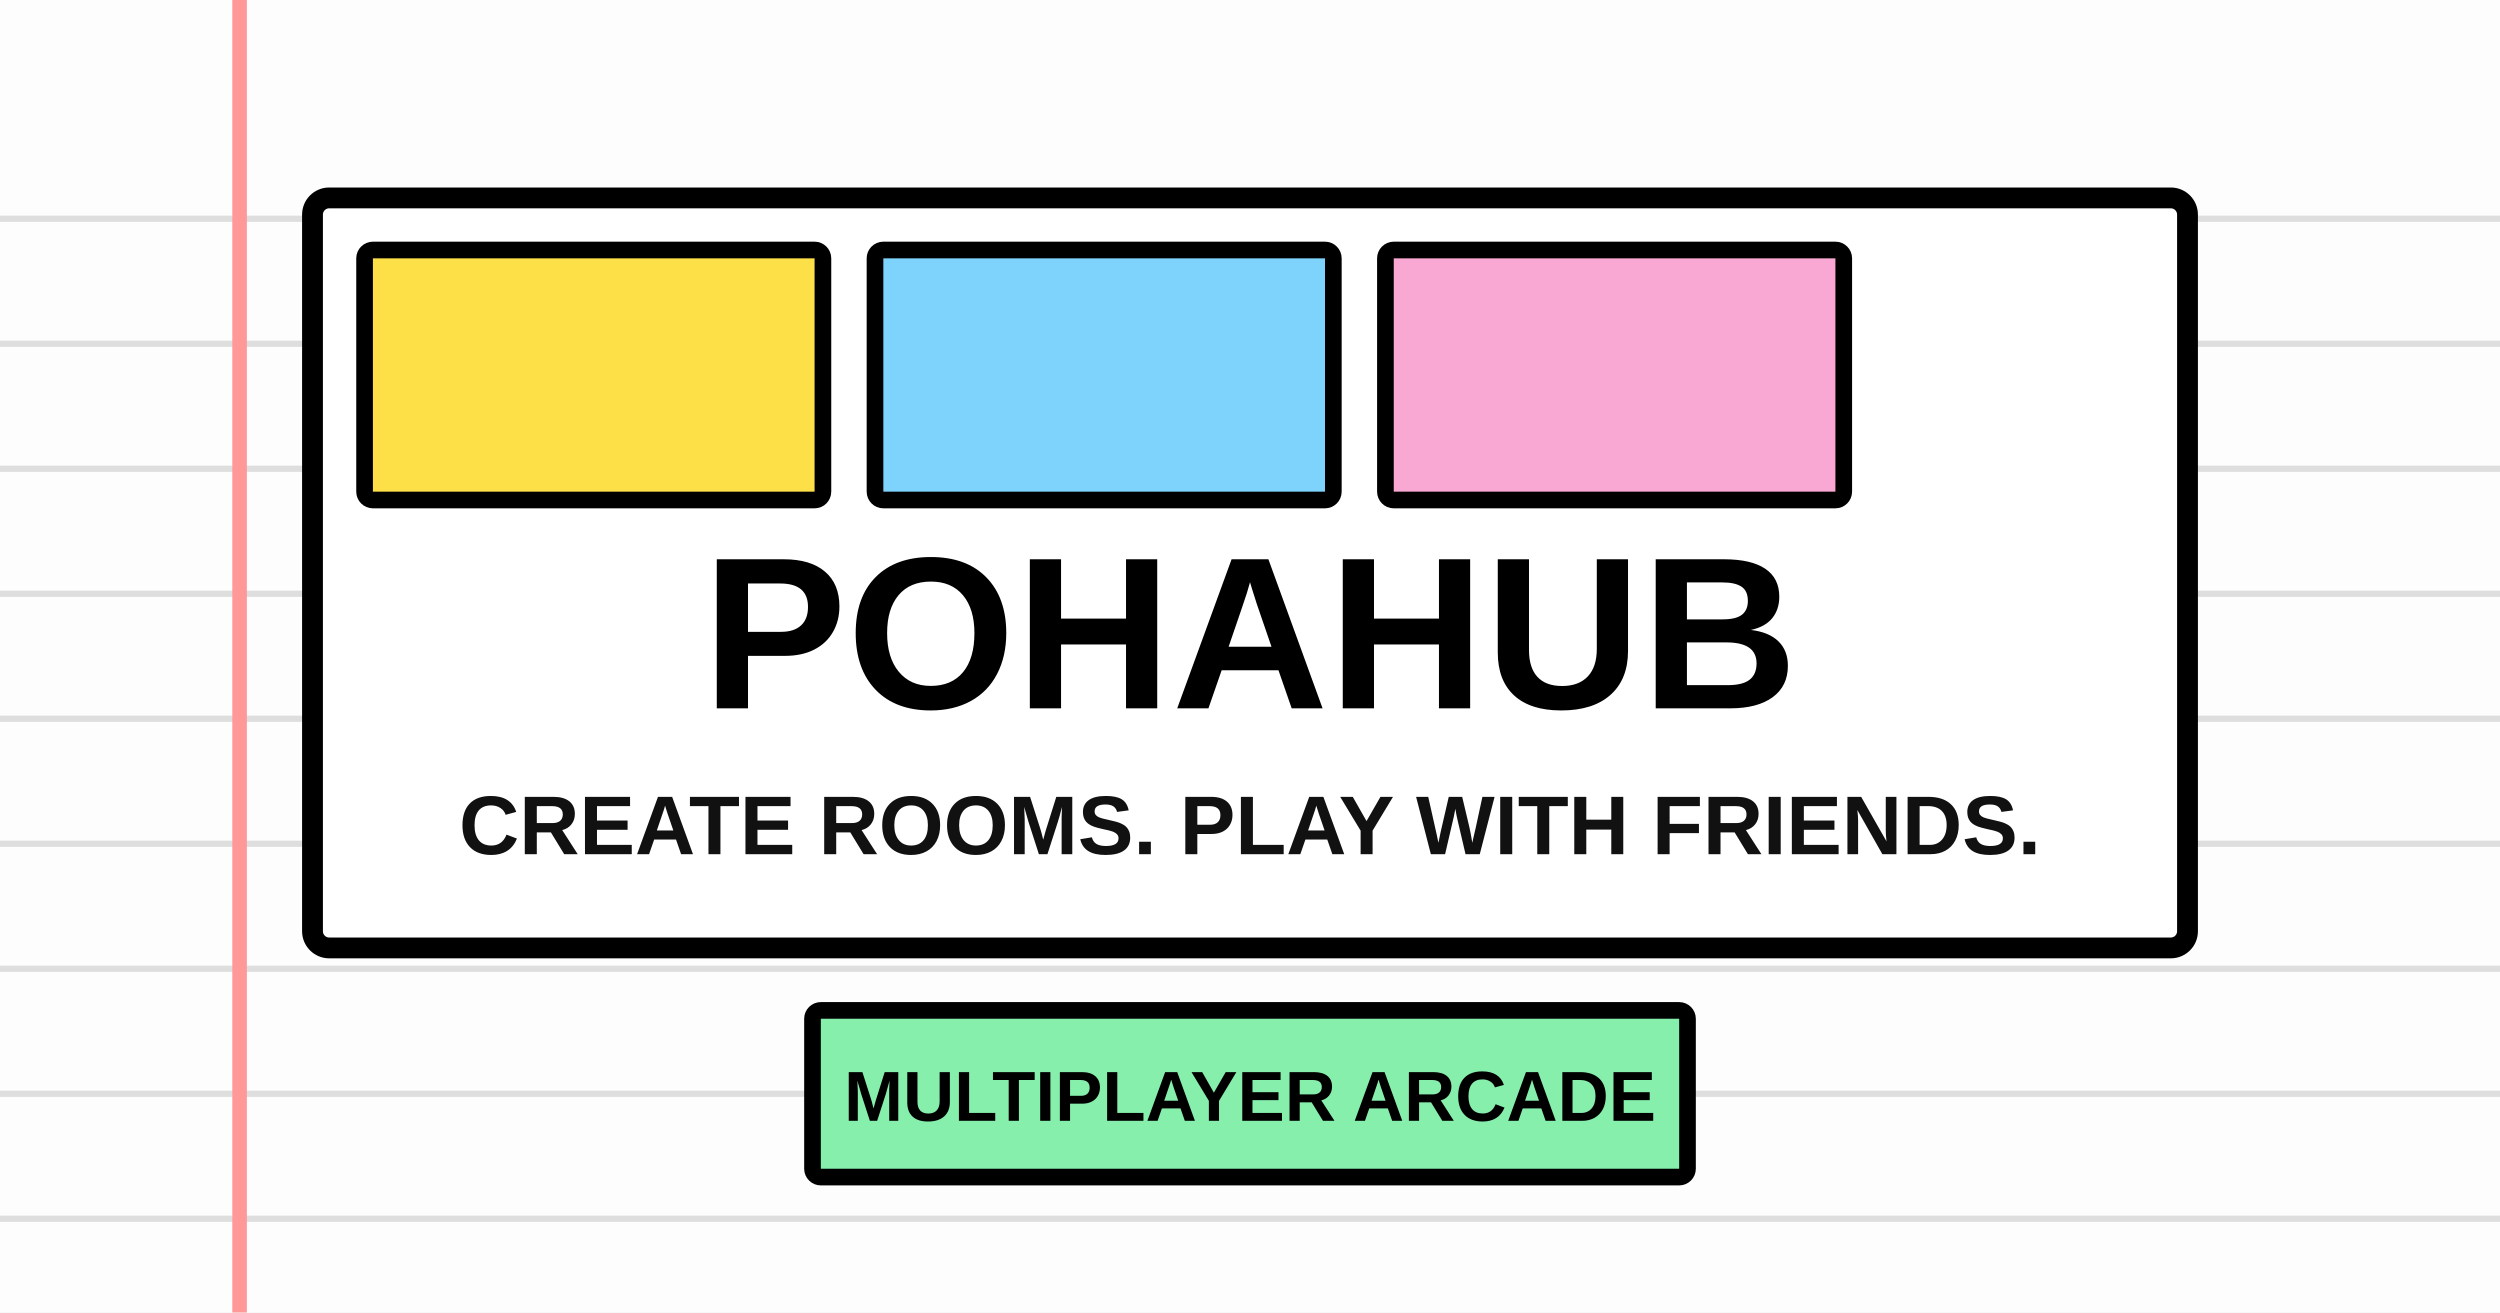
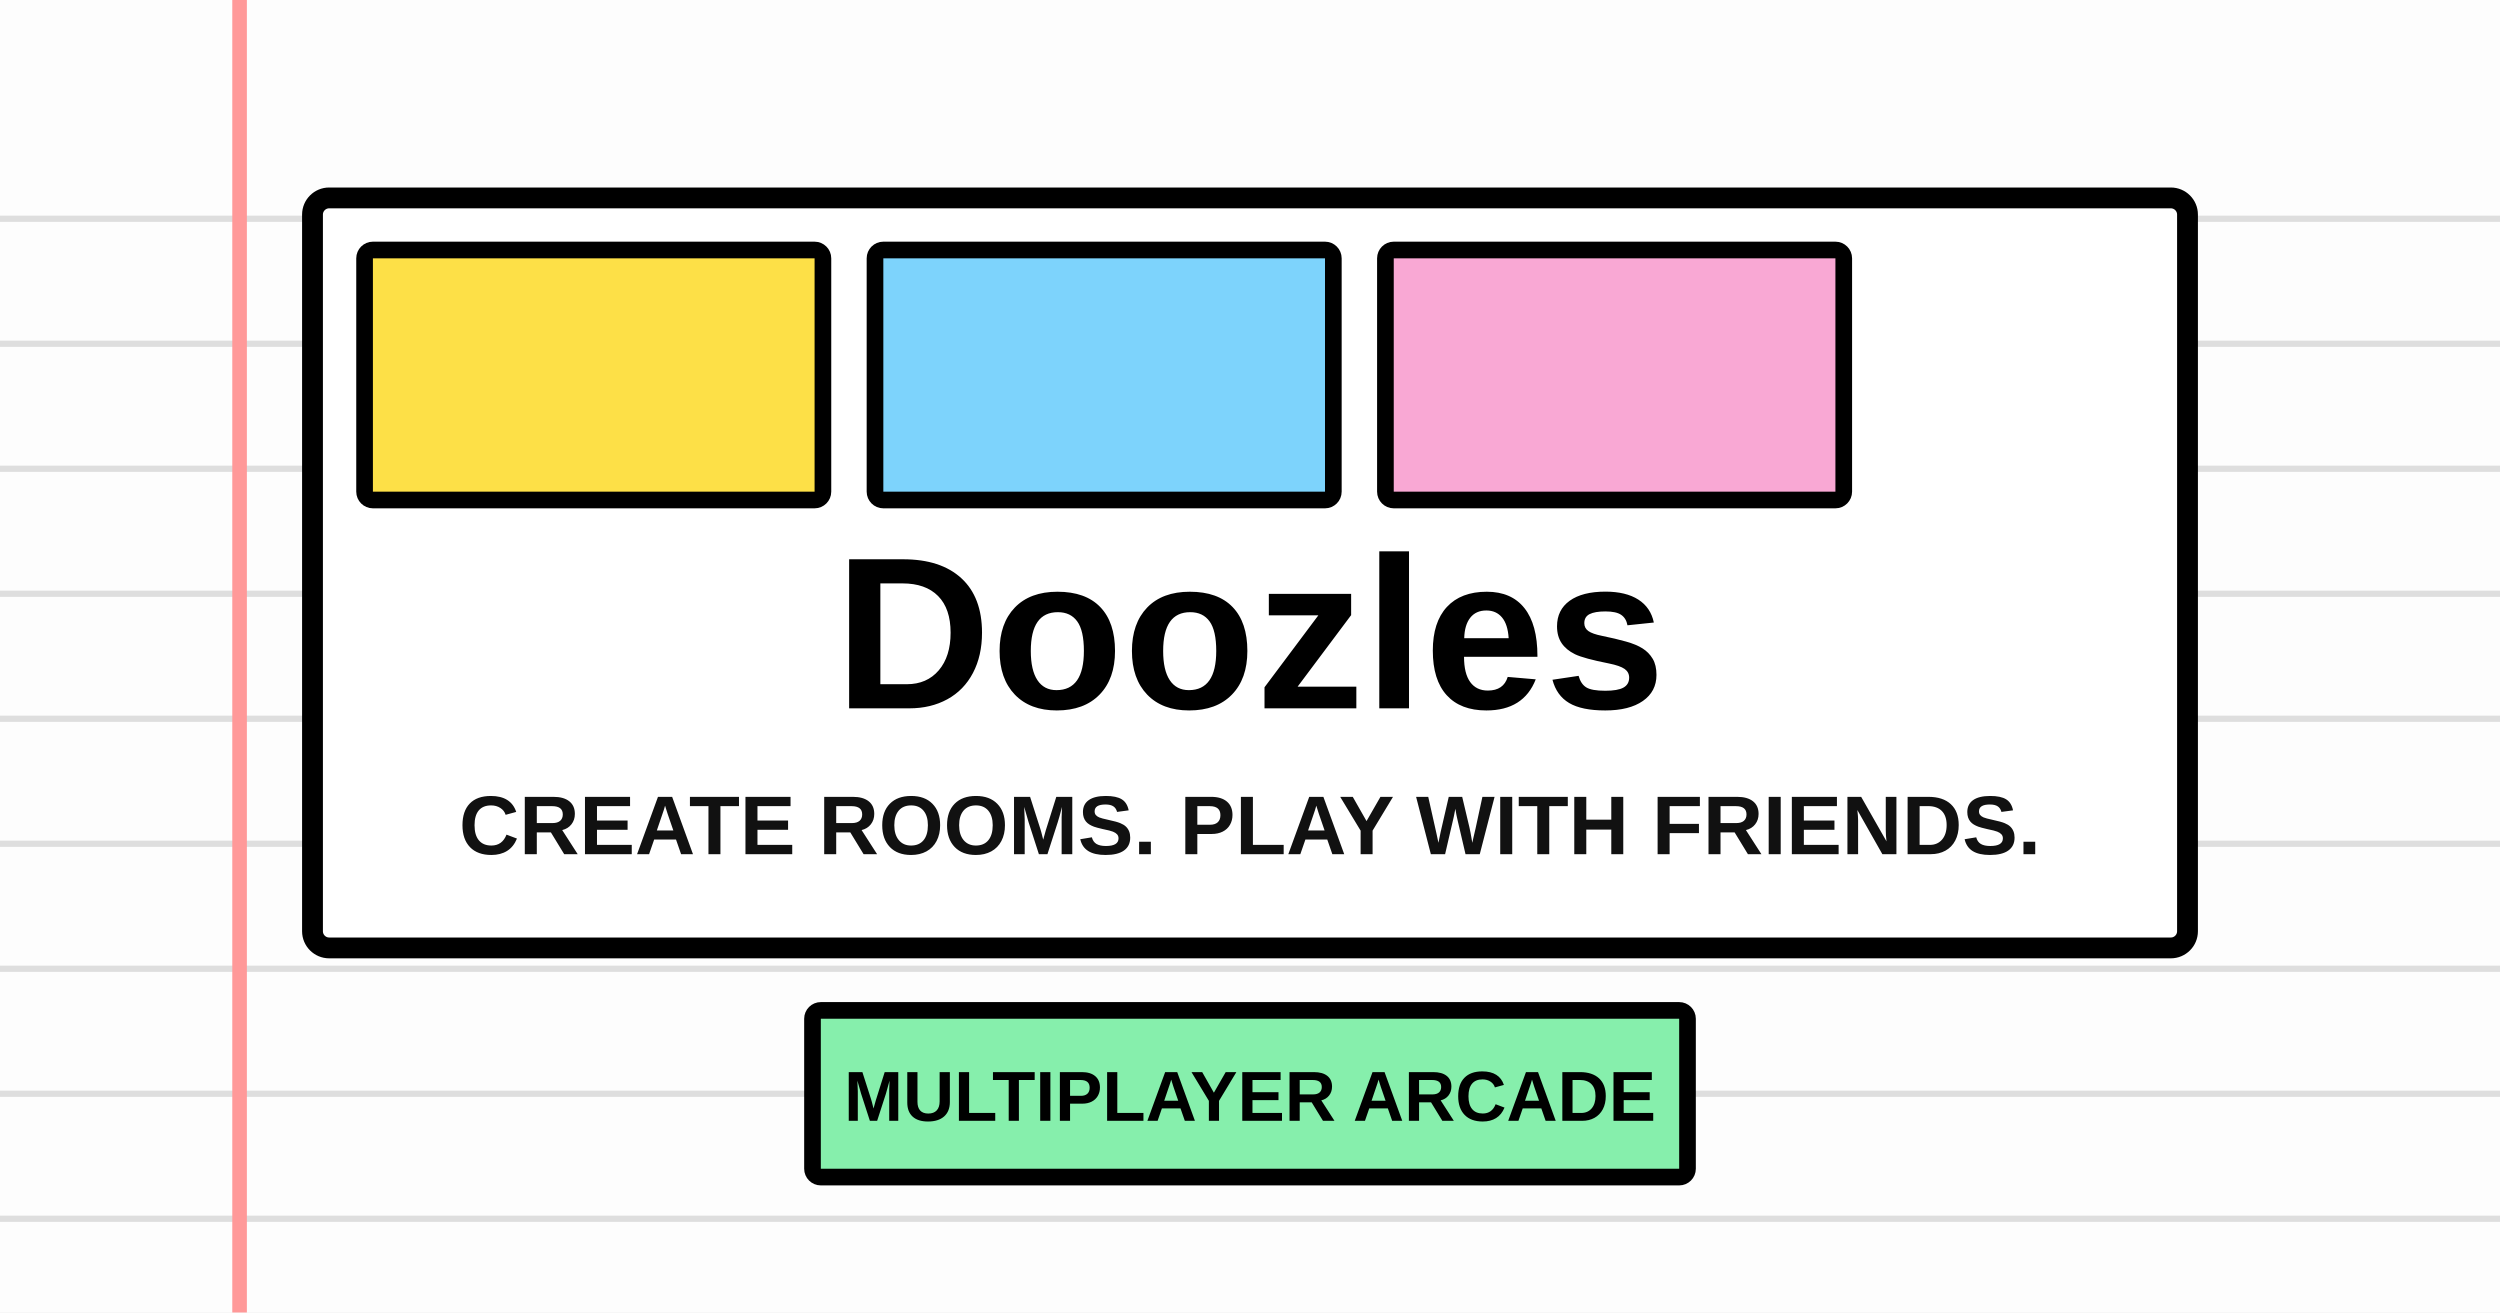
<svg xmlns="http://www.w3.org/2000/svg" width="1200" height="630" viewBox="0 0 1200 630" role="img" aria-labelledby="title desc">
  <rect width="1200" height="630" fill="#fdfdfd" />
  <path d="M0 105h1200M0 165h1200M0 225h1200M0 285h1200M0 345h1200M0 405h1200M0 465h1200M0 525h1200M0 585h1200" stroke="#dedede" stroke-width="3" />
  <path d="M115 0v630" stroke="#ff9999" stroke-width="7" />
  <rect x="150" y="95" width="900" height="360" rx="8" fill="#ffffff" stroke="#000000" stroke-width="10" />
  <rect x="175" y="120" width="220" height="120" rx="4" fill="#fde047" stroke="#000000" stroke-width="8" />
  <rect x="420" y="120" width="220" height="120" rx="4" fill="#7dd3fc" stroke="#000000" stroke-width="8" />
  <rect x="665" y="120" width="220" height="120" rx="4" fill="#f9a8d4" stroke="#000000" stroke-width="8" />
-   <text x="600" y="340" text-anchor="middle" font-family="Arial, Helvetica, sans-serif" font-size="104" font-weight="900" fill="#000000">POHAHUB</text>
+   <text x="600" y="340" text-anchor="middle" font-family="Arial, Helvetica, sans-serif" font-size="104" font-weight="900" fill="#000000">Doozles</text>
  <text x="600" y="410" text-anchor="middle" font-family="Arial, Helvetica, sans-serif" font-size="40" font-weight="900" fill="#111111">CREATE ROOMS. PLAY WITH FRIENDS.</text>
  <rect x="390" y="485" width="420" height="80" rx="4" fill="#86efac" stroke="#000000" stroke-width="8" />
  <text x="600" y="538" text-anchor="middle" font-family="Arial, Helvetica, sans-serif" font-size="34" font-weight="900" fill="#000000">MULTIPLAYER ARCADE</text>
</svg>
